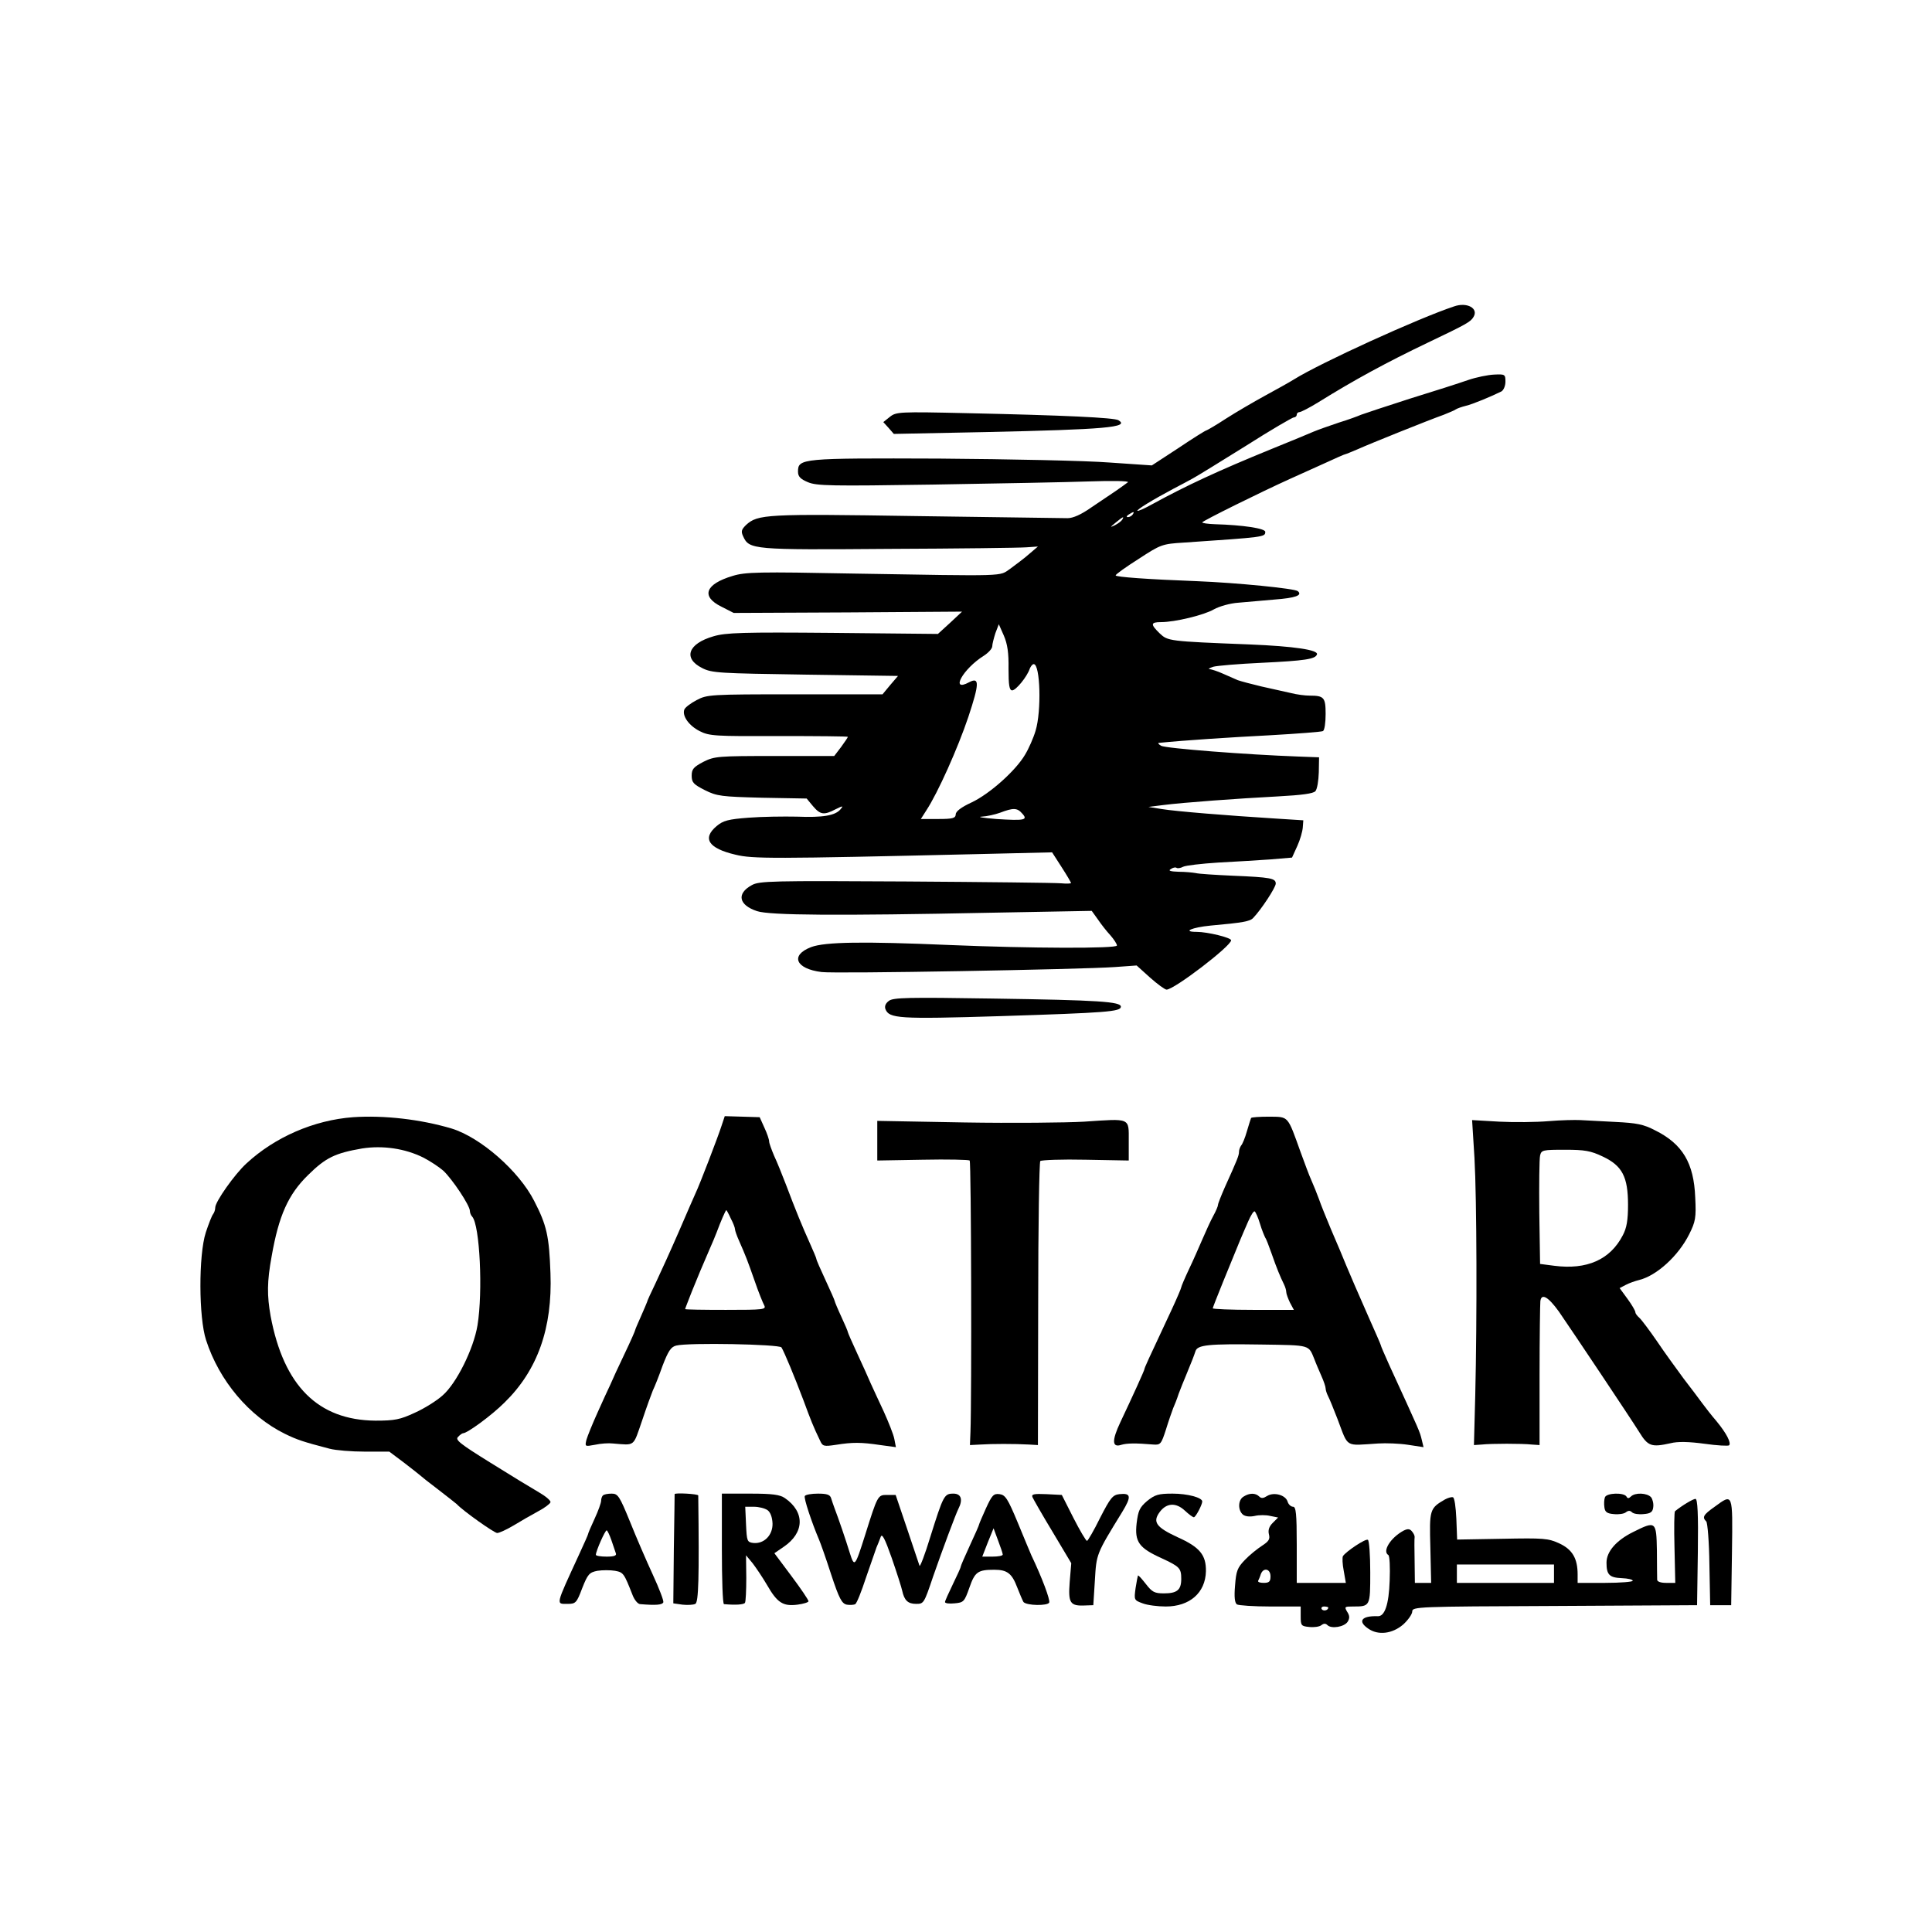
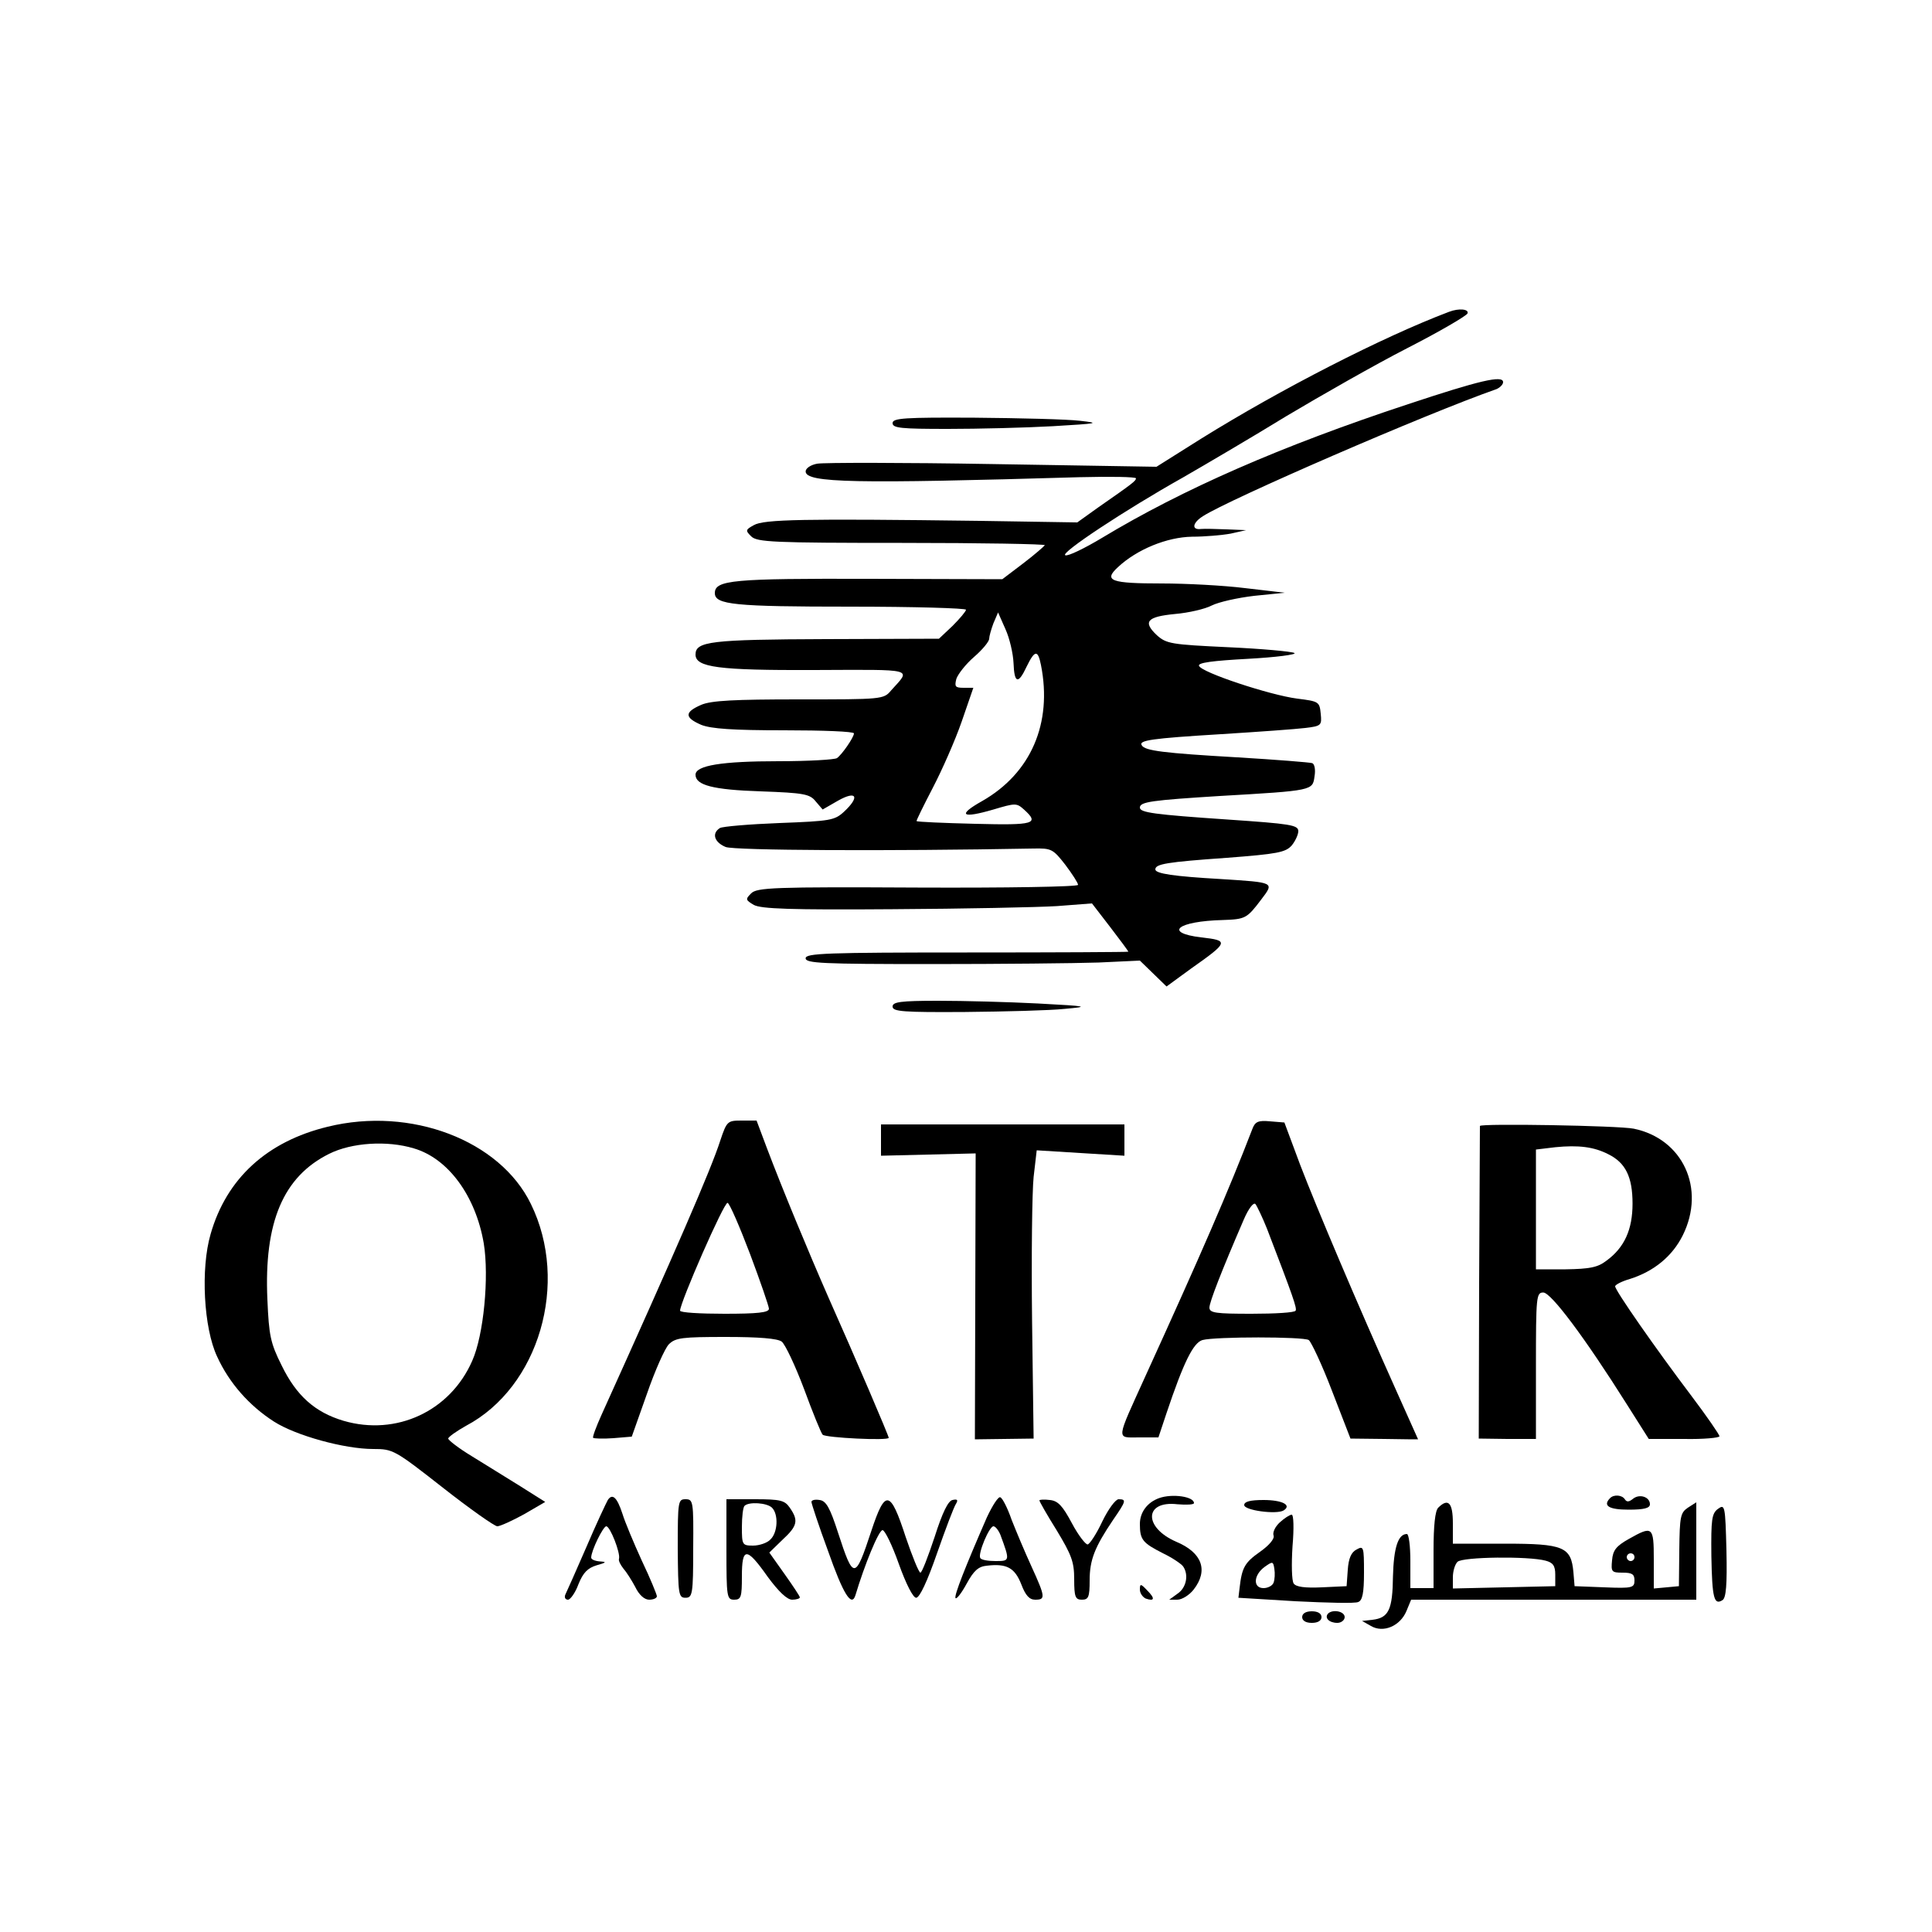
- <svg xmlns="http://www.w3.org/2000/svg" version="1.0" width="736pt" height="736pt" viewBox="0 0 736 736" preserveAspectRatio="xMidYMid meet">
-   <g transform="translate(0,736) scale(0.1,-0.1)" fill="#000000" stroke="none">
-     <path d="M5540 6193 c-136 -45 -509 -215 -610 -278 -19 -12 -70 -40 -112 -63 -42 -23 -109 -62 -148 -87 -38 -25 -73 -45 -75 -45 -3 0 -51 -30 -106 -67 l-101 -66 -161 11 c-89 7 -381 13 -648 15 -527 2 -539 1 -539 -50 0 -18 9 -28 38 -40 33 -14 89 -15 477 -9 242 4 510 9 595 12 85 3 151 2 147 -3 -5 -4 -26 -19 -46 -33 -21 -14 -64 -43 -95 -64 -37 -26 -68 -40 -89 -40 -18 0 -277 4 -577 8 -572 9 -603 7 -648 -34 -17 -17 -20 -24 -11 -43 23 -51 36 -52 554 -48 264 1 500 4 525 6 l44 3 -34 -29 c-19 -17 -52 -41 -72 -56 -43 -29 -1 -28 -598 -18 -358 7 -411 6 -459 -9 -104 -31 -122 -78 -43 -117 l47 -24 435 2 435 3 -46 -43 -46 -42 -400 4 c-343 3 -408 1 -455 -13 -97 -28 -117 -84 -43 -121 37 -19 65 -20 393 -25 l353 -5 -30 -35 -29 -35 -333 0 c-325 0 -335 -1 -375 -22 -23 -12 -44 -28 -47 -36 -9 -24 17 -61 58 -82 37 -19 59 -20 303 -19 144 0 262 -1 262 -3 0 -2 -12 -20 -26 -39 l-26 -34 -227 0 c-215 0 -229 -1 -271 -22 -38 -20 -45 -28 -45 -53 0 -26 7 -33 50 -55 46 -23 63 -25 219 -29 l169 -3 24 -29 c28 -33 42 -35 86 -12 28 14 31 14 19 0 -20 -24 -67 -32 -167 -28 -49 1 -132 0 -183 -4 -78 -6 -97 -11 -122 -32 -56 -47 -31 -85 72 -109 66 -16 138 -16 910 2 l296 7 36 -56 c20 -31 36 -58 36 -61 0 -2 -17 -3 -37 -1 -21 2 -288 5 -593 7 -509 3 -558 2 -586 -14 -59 -32 -50 -76 20 -99 48 -16 304 -18 893 -6 l382 7 23 -32 c12 -18 34 -46 48 -61 14 -16 25 -33 25 -39 0 -12 -330 -11 -639 2 -327 14 -473 12 -526 -8 -81 -31 -59 -83 40 -95 51 -7 992 10 1117 19 l83 6 51 -46 c28 -25 57 -46 63 -46 29 0 246 166 246 188 0 10 -90 32 -131 32 -57 0 -19 17 53 24 123 11 150 16 162 29 30 31 86 116 86 131 0 20 -19 24 -165 30 -66 3 -129 7 -140 10 -11 2 -40 5 -65 5 -31 1 -41 4 -30 10 8 6 18 8 22 5 4 -3 16 -1 25 4 10 5 70 12 133 16 63 3 153 9 199 12 l83 7 20 44 c11 24 20 56 21 71 l2 27 -110 7 c-176 11 -376 27 -430 36 l-50 8 55 7 c79 10 284 25 437 33 94 5 136 11 144 20 7 8 12 40 13 72 l1 57 -80 3 c-194 7 -505 31 -522 41 -10 6 -13 11 -8 11 100 10 269 21 423 29 106 6 197 13 202 16 6 4 10 32 10 65 0 63 -6 70 -61 70 -17 0 -49 4 -72 10 -23 5 -73 16 -112 25 -38 9 -79 20 -90 24 -11 5 -36 16 -57 25 -20 9 -42 16 -50 17 -7 0 -1 4 14 9 14 4 97 11 184 15 165 8 205 14 211 32 6 17 -86 31 -257 38 -309 12 -311 13 -342 42 -36 35 -35 43 5 43 53 0 165 27 202 49 20 11 61 23 93 25 31 3 93 8 137 12 80 6 108 16 89 32 -11 10 -233 32 -384 38 -188 7 -310 16 -310 22 0 4 39 32 88 63 84 55 90 57 172 62 308 21 310 21 310 41 0 13 -85 26 -192 29 -27 1 -48 4 -48 7 0 5 224 116 335 166 33 15 93 42 133 60 41 19 75 34 78 34 2 0 23 9 47 19 44 20 268 110 327 131 19 8 40 16 45 20 6 4 23 10 39 14 26 6 98 36 136 55 8 5 15 21 15 37 0 28 -2 29 -43 27 -23 -1 -68 -10 -100 -21 -31 -11 -131 -43 -222 -71 -91 -29 -174 -57 -185 -61 -11 -5 -49 -19 -85 -30 -36 -12 -78 -27 -95 -34 -16 -7 -88 -37 -160 -66 -206 -84 -328 -141 -454 -210 -30 -17 -56 -28 -58 -26 -4 4 58 42 137 84 25 13 59 31 75 40 17 9 107 65 202 124 94 60 177 108 182 108 6 0 11 5 11 10 0 6 5 10 10 10 6 0 39 17 73 38 135 84 258 151 417 227 149 71 162 79 173 97 21 33 -24 58 -73 41z m-1225 -793 c-3 -5 -12 -10 -18 -10 -7 0 -6 4 3 10 19 12 23 12 15 0z m-40 -20 c-3 -5 -16 -15 -28 -21 -19 -9 -19 -8 3 10 28 23 34 26 25 11z m-433 -567 c0 -63 3 -83 14 -83 14 0 57 52 67 83 4 9 10 17 15 17 25 0 30 -179 7 -254 -8 -27 -26 -68 -40 -91 -35 -60 -134 -149 -204 -182 -39 -18 -60 -34 -60 -45 -1 -15 -11 -18 -67 -18 l-66 0 21 33 c44 67 120 237 160 356 42 127 43 153 3 132 -74 -40 -24 51 56 101 17 11 32 27 32 36 0 8 6 31 12 50 l13 34 19 -43 c14 -32 19 -67 18 -126z m52 -552 c23 -25 10 -28 -99 -21 -49 4 -74 8 -55 9 19 1 51 8 70 15 50 19 65 19 84 -3z" />
-     <path d="M3390 5772 l-25 -20 20 -22 20 -23 350 7 c455 10 550 18 506 45 -15 10 -209 19 -576 27 -260 6 -271 5 -295 -14z" />
-     <path d="M3386 3547 c-12 -9 -17 -20 -13 -31 14 -36 49 -39 437 -27 407 13 460 17 460 36 0 19 -81 25 -490 31 -319 5 -378 4 -394 -9z" />
-     <path d="M1345 3104 c-149 -11 -298 -76 -406 -176 -45 -41 -119 -146 -119 -168 0 -9 -4 -20 -8 -25 -5 -6 -17 -37 -28 -70 -28 -87 -27 -325 1 -410 50 -155 164 -290 300 -357 47 -23 71 -31 171 -57 23 -6 83 -11 134 -11 l93 0 56 -42 c31 -24 58 -45 61 -48 3 -3 34 -28 70 -55 36 -28 67 -52 70 -55 24 -26 143 -110 154 -110 8 0 36 13 63 29 26 16 68 40 92 53 25 13 46 29 48 35 2 6 -18 23 -44 38 -26 15 -110 66 -185 113 -116 72 -135 87 -123 98 7 8 16 14 19 14 16 0 109 68 158 117 126 123 183 284 175 493 -5 141 -14 182 -62 275 -58 114 -204 242 -315 276 -118 35 -257 51 -375 43z m268 -154 c25 -13 59 -35 76 -50 34 -32 101 -132 101 -153 0 -7 4 -17 9 -22 29 -33 41 -286 20 -414 -15 -90 -80 -221 -133 -267 -22 -20 -70 -50 -106 -66 -56 -26 -76 -30 -150 -30 -218 2 -349 132 -399 398 -14 79 -14 131 4 229 27 154 63 235 139 309 67 66 102 83 206 101 78 12 163 0 233 -35z" />
-     <path d="M2749 3072 c-13 -41 -84 -226 -99 -257 -5 -11 -34 -77 -64 -147 -30 -69 -70 -157 -88 -195 -18 -37 -33 -70 -33 -73 -1 -3 -11 -27 -23 -54 -12 -27 -22 -50 -22 -52 0 -3 -18 -44 -41 -92 -23 -48 -47 -100 -54 -117 -8 -16 -30 -65 -49 -107 -19 -42 -38 -89 -42 -103 -6 -26 -6 -26 32 -19 22 5 53 7 69 5 86 -7 76 -14 111 87 17 51 36 103 41 115 6 12 23 54 37 94 22 57 32 72 52 77 47 12 393 5 401 -7 11 -18 50 -112 84 -202 28 -76 37 -99 63 -153 10 -22 14 -23 61 -16 63 10 95 10 169 -1 l59 -8 -6 31 c-3 17 -22 64 -40 104 -19 40 -41 89 -50 108 -8 19 -31 70 -51 113 -20 43 -36 80 -36 82 0 3 -11 29 -25 59 -14 30 -25 57 -25 59 0 3 -16 39 -35 80 -19 41 -35 77 -35 81 0 3 -11 29 -24 58 -29 64 -56 130 -91 223 -15 39 -35 89 -46 112 -10 24 -19 48 -19 55 0 7 -8 31 -18 52 l-18 40 -66 2 -67 2 -12 -36z m35 -354 c9 -17 16 -35 16 -41 0 -5 7 -25 16 -45 25 -57 31 -72 59 -152 14 -41 31 -83 36 -92 9 -17 -1 -18 -146 -18 -85 0 -155 1 -155 3 0 2 12 32 26 68 25 61 37 91 68 162 8 18 20 46 26 62 14 38 34 85 37 85 1 0 9 -14 17 -32z" />
-     <path d="M4766 3101 c-1 -3 -9 -26 -16 -51 -7 -25 -17 -49 -22 -54 -4 -6 -8 -16 -8 -24 0 -14 -7 -31 -54 -135 -14 -32 -26 -62 -26 -67 0 -5 -8 -24 -18 -42 -10 -18 -28 -58 -41 -88 -13 -30 -36 -83 -52 -116 -16 -34 -29 -65 -29 -68 0 -3 -16 -41 -36 -84 -93 -198 -104 -223 -104 -227 0 -5 -47 -108 -92 -203 -33 -70 -32 -98 4 -86 21 6 52 7 122 1 27 -2 30 2 48 58 10 33 23 69 27 80 5 11 15 36 21 55 7 19 20 51 28 70 24 58 30 74 36 92 7 25 50 29 250 26 192 -3 180 0 204 -58 5 -14 17 -41 26 -62 9 -20 16 -41 16 -47 0 -6 4 -19 9 -29 5 -9 21 -48 36 -87 43 -113 26 -102 155 -94 30 2 82 0 114 -5 l59 -9 -7 29 c-8 32 -4 23 -125 287 -17 38 -31 70 -31 73 0 2 -21 50 -46 106 -47 106 -68 156 -85 196 -18 44 -28 68 -59 140 -17 41 -38 92 -45 113 -8 22 -21 54 -29 72 -8 17 -26 66 -41 107 -51 142 -45 135 -120 136 -36 0 -67 -2 -69 -5z m34 -403 c7 -24 17 -47 20 -53 4 -5 14 -32 24 -60 19 -55 34 -91 47 -117 5 -10 9 -23 9 -30 0 -7 7 -25 14 -40 l15 -28 -155 0 c-85 0 -154 3 -154 6 0 5 72 182 104 259 7 17 21 49 31 72 10 23 21 41 25 38 3 -2 13 -23 20 -47z" />
-     <path d="M4130 3087 c-69 -4 -274 -6 -456 -3 l-332 6 0 -76 0 -75 173 3 c95 2 176 0 179 -3 6 -6 8 -903 3 -1034 l-2 -50 40 2 c44 3 131 3 185 0 l34 -2 1 537 c0 295 4 540 8 545 5 4 83 7 173 5 l164 -3 0 74 c0 90 9 86 -170 74z" />
-     <path d="M5900 3089 c-47 -4 -131 -5 -188 -2 l-104 6 9 -144 c9 -160 10 -611 3 -904 l-5 -190 30 2 c17 2 59 3 95 3 36 0 79 -1 95 -3 l30 -2 0 265 c0 146 2 273 3 283 4 32 30 17 71 -40 59 -86 271 -403 306 -459 33 -54 47 -58 119 -42 27 7 70 6 129 -2 49 -7 91 -9 94 -6 9 9 -10 46 -48 92 -19 22 -43 53 -54 68 -11 15 -43 58 -71 94 -27 37 -74 101 -102 143 -29 42 -59 82 -67 89 -8 7 -15 16 -15 21 0 5 -13 28 -30 51 l-30 41 23 12 c13 7 36 15 52 19 67 17 149 92 190 174 24 48 27 63 23 140 -5 131 -48 204 -153 256 -44 23 -70 28 -152 32 -54 3 -114 6 -133 7 -19 1 -73 0 -120 -4z m206 -135 c74 -35 96 -77 96 -184 0 -58 -5 -88 -20 -116 -48 -93 -137 -132 -261 -116 l-54 7 -3 195 c-1 107 0 205 3 218 5 21 10 22 95 22 75 0 98 -4 144 -26z" />
-     <path d="M2297 1663 c-4 -3 -7 -13 -7 -20 0 -8 -11 -39 -25 -69 -14 -30 -25 -56 -25 -59 0 -2 -15 -36 -34 -77 -91 -198 -89 -188 -43 -188 30 0 34 4 55 60 21 53 27 60 58 66 19 3 49 3 67 0 32 -6 34 -9 67 -93 7 -18 20 -34 29 -34 60 -5 84 -3 88 7 2 6 -16 53 -40 105 -24 52 -63 142 -87 202 -40 98 -46 107 -70 107 -15 0 -30 -3 -33 -7z m32 -170 c7 -21 15 -44 17 -50 4 -9 -6 -13 -35 -13 -23 0 -41 3 -41 7 0 14 35 93 41 93 3 0 11 -17 18 -37z" />
-     <path d="M2570 1668 c0 -2 -1 -96 -3 -210 l-2 -206 35 -5 c19 -2 41 -1 49 3 12 7 15 94 11 413 0 6 -90 11 -90 5z" />
-     <path d="M2750 1460 c0 -115 3 -210 8 -211 44 -4 75 -2 80 5 3 5 5 48 5 95 l-1 86 25 -30 c13 -17 38 -54 55 -83 39 -68 61 -82 116 -75 23 3 42 9 42 13 0 5 -29 48 -65 96 l-65 87 35 24 c80 54 82 133 5 186 -19 13 -47 17 -132 17 l-108 0 0 -210z m174 147 c11 -8 18 -27 19 -51 1 -44 -32 -78 -73 -74 -24 3 -25 7 -28 71 l-3 67 33 0 c19 0 42 -6 52 -13z" />
-     <path d="M3066 1661 c-5 -7 26 -100 54 -166 5 -11 26 -70 46 -132 31 -94 41 -112 60 -116 12 -2 27 -1 32 2 6 3 24 49 41 101 18 52 36 104 40 115 5 11 12 29 16 40 5 15 16 -6 42 -80 19 -55 37 -111 40 -125 8 -37 22 -50 53 -50 29 0 30 1 65 105 34 98 87 240 96 257 18 35 11 58 -19 58 -35 0 -38 -6 -88 -165 -20 -66 -39 -115 -41 -110 -2 6 -23 69 -47 140 l-44 130 -32 0 c-36 0 -36 1 -85 -155 -38 -120 -40 -122 -58 -65 -15 49 -43 131 -58 170 -4 11 -10 28 -13 38 -4 13 -16 17 -50 17 -25 0 -47 -4 -50 -9z" />
-     <path d="M3756 1614 c-14 -31 -26 -59 -26 -61 0 -3 -16 -39 -35 -80 -19 -41 -35 -78 -35 -81 0 -4 -14 -34 -30 -67 -16 -33 -30 -64 -30 -68 0 -5 16 -7 36 -5 35 3 38 6 57 60 21 60 32 68 95 68 49 0 67 -14 87 -67 10 -26 21 -51 24 -56 13 -14 92 -15 98 -2 4 11 -27 94 -68 180 -5 11 -28 67 -52 125 -38 91 -47 105 -69 108 -23 3 -29 -4 -52 -54z m64 -176 c0 -5 -18 -8 -39 -8 l-39 0 21 54 22 54 17 -46 c10 -26 18 -50 18 -54z" />
-     <path d="M3933 1657 c3 -7 37 -67 77 -133 l71 -119 -6 -72 c-6 -80 1 -92 60 -89 l30 1 6 95 c6 101 5 99 104 260 36 59 34 73 -11 68 -25 -3 -34 -14 -73 -90 -24 -49 -47 -88 -50 -88 -4 0 -27 39 -52 88 l-44 87 -59 3 c-47 2 -57 0 -53 -11z" />
-     <path d="M4370 1642 c-29 -25 -34 -37 -40 -85 -8 -71 9 -94 95 -133 69 -32 75 -38 75 -79 0 -42 -16 -55 -66 -55 -36 0 -45 5 -69 36 -15 19 -28 34 -30 32 -1 -2 -5 -23 -9 -48 -6 -45 -6 -46 27 -58 18 -7 58 -12 88 -12 91 0 151 52 153 134 1 62 -23 92 -108 130 -82 38 -96 58 -68 96 26 35 62 37 96 5 15 -14 30 -25 34 -25 7 0 32 48 32 60 0 15 -56 30 -113 30 -54 0 -67 -4 -97 -28z" />
-     <path d="M4738 1659 c-22 -12 -23 -52 -3 -69 9 -7 26 -9 45 -5 16 4 43 4 59 0 l30 -6 -21 -21 c-13 -13 -18 -27 -14 -43 5 -19 -1 -27 -27 -44 -17 -11 -47 -35 -65 -54 -28 -29 -33 -42 -37 -97 -4 -45 -1 -66 7 -72 7 -4 65 -8 128 -8 l115 0 0 -37 c0 -36 2 -38 33 -41 18 -2 39 1 46 7 9 7 16 7 23 0 15 -15 64 -7 77 13 8 13 8 23 -2 38 -11 19 -10 20 22 20 66 0 66 0 66 130 0 66 -4 121 -9 124 -8 6 -83 -44 -95 -62 -3 -5 -2 -31 3 -56 l8 -46 -93 0 -94 0 0 145 c0 119 -3 145 -14 145 -8 0 -18 9 -21 20 -8 25 -52 37 -78 21 -14 -9 -22 -10 -30 -2 -14 14 -37 14 -59 0z m102 -304 c0 -20 -5 -25 -26 -25 -14 0 -23 3 -21 8 2 4 7 15 10 25 10 27 37 21 37 -8z m220 -119 c0 -11 -19 -15 -25 -6 -3 5 1 10 9 10 9 0 16 -2 16 -4z" />
-     <path d="M6114 1656 c-3 -8 -4 -25 -2 -38 2 -18 10 -24 36 -26 18 -2 39 1 46 7 9 7 16 7 23 0 6 -6 26 -9 44 -7 27 2 35 8 37 26 2 13 -2 30 -8 38 -15 17 -61 19 -77 3 -8 -8 -13 -8 -17 0 -10 16 -76 14 -82 -3z" />
-     <path d="M5505 1648 c-59 -34 -60 -39 -56 -184 l3 -134 -31 0 -31 0 -1 83 c-1 45 -1 86 0 91 1 4 -3 14 -10 22 -8 10 -16 11 -32 3 -50 -27 -82 -79 -58 -93 5 -4 7 -47 5 -97 -3 -92 -19 -138 -46 -136 -61 2 -77 -19 -36 -47 38 -27 92 -20 133 15 19 17 35 40 35 50 0 18 18 19 543 21 l542 3 3 203 c2 144 -1 202 -9 202 -9 0 -51 -25 -78 -47 -3 -2 -4 -64 -2 -138 l3 -135 -35 0 c-21 0 -35 5 -34 13 0 6 -1 56 -1 110 -2 112 -4 114 -90 71 -65 -32 -102 -75 -102 -117 0 -46 11 -57 58 -59 23 -1 42 -5 42 -10 0 -4 -47 -8 -105 -8 l-105 0 0 32 c0 61 -20 95 -69 118 -43 20 -60 21 -218 18 l-172 -3 -3 79 c-2 44 -7 81 -13 82 -5 2 -19 -2 -30 -8z m415 -283 l0 -35 -185 0 -185 0 0 35 0 35 185 0 185 0 0 -35z" />
-     <path d="M6532 1620 c-44 -31 -48 -40 -32 -56 5 -5 11 -79 12 -164 l3 -155 40 0 40 0 3 203 c3 227 4 223 -66 172z" />
+ <svg xmlns="http://www.w3.org/2000/svg" version="1.0" width="500pt" height="500pt" viewBox="0 0 500 500" preserveAspectRatio="xMidYMid meet">
+   <g transform="translate(0,500) scale(0.1,-0.1)" fill="#000000" stroke="none">
+     <path d="M3750 4193 c-172 -65 -437 -201 -641 -328 l-116 -73 -424 7 c-233 4 -437 4 -454 1 -17 -3 -30 -12 -30 -20 0 -30 128 -32 708 -15 81 2 147 1 147 -3 -1 -7 -7 -12 -99 -76 l-53 -38 -252 4 c-457 6 -559 4 -585 -11 -22 -12 -22 -14 -7 -29 15 -15 56 -17 390 -17 206 0 372 -3 370 -6 -2 -3 -27 -25 -56 -47 l-54 -41 -344 1 c-353 1 -400 -3 -400 -37 0 -30 51 -35 351 -35 164 0 299 -4 299 -8 0 -4 -16 -23 -35 -42 l-35 -33 -292 -1 c-299 -1 -338 -6 -338 -40 0 -33 59 -41 307 -40 266 1 251 5 199 -53 -19 -23 -24 -23 -238 -23 -168 0 -227 -3 -253 -14 -44 -19 -44 -33 0 -52 26 -10 80 -14 215 -14 99 0 180 -3 180 -8 0 -10 -31 -55 -44 -64 -6 -4 -74 -8 -151 -8 -147 0 -215 -11 -215 -35 0 -27 45 -39 169 -43 112 -4 127 -7 142 -26 l18 -21 40 23 c48 27 57 10 15 -29 -24 -22 -35 -24 -167 -29 -78 -3 -148 -9 -154 -13 -22 -14 -14 -37 15 -49 23 -9 417 -11 796 -4 47 1 51 -1 83 -42 18 -24 33 -47 33 -52 0 -5 -187 -8 -415 -7 -373 2 -416 0 -431 -15 -15 -15 -15 -17 7 -30 19 -10 93 -13 359 -11 184 1 376 5 425 8 l91 7 47 -61 c26 -34 47 -62 47 -64 0 -1 -188 -2 -417 -2 -365 0 -418 -2 -418 -15 0 -13 43 -15 325 -15 179 0 373 2 433 4 l107 5 35 -34 34 -33 63 46 c98 69 99 73 27 81 -99 12 -62 42 56 45 58 2 62 4 99 53 34 45 36 44 -104 53 -122 7 -170 14 -170 25 0 14 29 19 185 30 131 10 152 14 168 32 9 11 17 28 17 37 0 16 -21 19 -182 30 -191 13 -228 18 -228 31 0 15 31 19 207 30 242 14 240 14 245 51 3 17 0 32 -6 34 -6 2 -93 9 -194 15 -190 11 -239 17 -247 31 -9 13 24 18 205 29 96 6 194 13 218 16 42 5 43 7 40 37 -3 31 -5 32 -61 39 -70 9 -249 68 -254 85 -3 8 35 13 127 18 73 4 126 11 120 15 -7 4 -84 11 -171 15 -149 7 -160 9 -185 31 -37 35 -26 48 47 55 35 3 78 13 95 22 18 9 67 20 110 25 l79 8 -103 12 c-56 7 -153 12 -215 12 -132 0 -152 7 -114 42 49 46 127 78 192 79 33 0 78 4 100 8 l40 9 -50 2 c-27 1 -58 2 -67 1 -25 -3 -22 16 5 33 66 43 577 265 760 329 9 4 17 12 17 18 0 19 -62 4 -246 -57 -330 -109 -583 -220 -792 -346 -45 -27 -88 -48 -95 -45 -15 5 156 118 304 201 59 34 180 105 268 159 89 53 229 133 313 176 84 43 154 84 156 90 4 11 -22 14 -48 4z m-1127 -909 c2 -53 12 -56 34 -9 21 43 29 44 37 4 30 -151 -26 -280 -152 -352 -66 -37 -53 -46 29 -22 57 17 60 17 79 0 41 -37 27 -41 -127 -37 -82 2 -149 5 -151 7 -1 1 18 40 42 86 24 46 58 123 75 172 l30 87 -25 0 c-22 0 -24 3 -19 23 4 12 24 38 46 57 22 19 39 40 39 47 0 6 5 24 11 40 l12 28 19 -43 c11 -24 20 -64 21 -88z" />
+     <path d="M2310 3905 c0 -13 22 -15 143 -15 78 0 201 3 272 7 117 7 124 8 70 14 -33 4 -156 7 -272 8 -183 1 -213 -1 -213 -14z" />
+     <path d="M2310 2395 c0 -13 27 -15 188 -14 103 1 219 4 257 8 66 6 62 7 -69 14 -77 4 -192 7 -258 7 -98 0 -118 -3 -118 -15z" />
+     <path d="M848 2084 c-157 -38 -262 -134 -303 -278 -26 -89 -18 -243 17 -317 31 -68 83 -127 147 -168 56 -36 182 -71 257 -71 51 0 55 -2 180 -100 70 -55 134 -100 141 -100 7 0 38 14 69 31 l55 32 -65 41 c-36 22 -93 58 -126 78 -33 20 -60 41 -60 45 0 4 21 19 46 33 189 100 268 370 168 574 -80 165 -311 253 -526 200z m223 -56 c89 -26 160 -123 181 -246 14 -86 0 -237 -30 -304 -57 -130 -196 -195 -333 -155 -74 22 -122 65 -160 143 -29 58 -33 77 -37 171 -9 200 41 318 160 377 58 29 150 35 219 14z" />
+     <path d="M1864 2048 c-24 -75 -118 -291 -307 -709 -14 -31 -24 -58 -22 -60 2 -2 25 -3 52 -1 l48 4 39 110 c21 61 47 119 57 129 17 17 35 19 147 19 87 0 134 -4 145 -12 9 -7 35 -62 58 -123 22 -60 44 -114 48 -118 8 -8 171 -16 171 -8 0 5 -85 204 -155 361 -54 123 -121 285 -160 388 l-27 72 -38 0 c-37 0 -39 -1 -56 -52z m77 -293 c27 -72 49 -136 49 -142 0 -10 -30 -13 -115 -13 -63 0 -115 3 -115 8 0 21 114 282 123 279 5 -1 31 -61 58 -132z" />
+     <path d="M3241 2078 c-62 -161 -132 -322 -276 -638 -78 -172 -77 -160 -17 -160 l50 0 21 63 c44 131 69 182 93 189 33 9 261 9 275 0 6 -4 34 -63 60 -131 l48 -124 88 -1 c48 -1 87 -1 87 -1 0 0 -25 56 -56 125 -101 225 -206 473 -249 585 l-41 110 -37 3 c-31 3 -39 -1 -46 -20z m38 -258 c68 -177 78 -206 74 -212 -2 -5 -53 -8 -114 -8 -92 0 -109 2 -109 16 0 14 31 94 89 228 12 28 25 45 30 40 4 -5 18 -34 30 -64z" />
+     <path d="M2280 2049 l0 -40 123 3 122 3 -1 -370 -1 -370 76 1 76 1 -4 304 c-2 167 0 335 4 373 l8 69 113 -7 114 -7 0 40 0 41 -315 0 -315 0 0 -41z" />
+     <path d="M3830 2086 c0 0 -1 -183 -2 -405 l-1 -404 74 -1 74 0 0 189 c0 180 1 190 19 190 20 0 107 -116 216 -289 l57 -90 91 0 c51 -1 92 3 92 7 0 4 -33 52 -73 105 -90 119 -197 272 -197 283 0 4 17 13 38 19 63 20 110 59 137 113 60 121 0 250 -127 276 -40 8 -397 14 -398 7z m332 -73 c45 -22 63 -59 63 -128 0 -67 -21 -114 -68 -148 -22 -17 -43 -21 -105 -22 l-77 0 0 155 0 155 50 6 c60 6 100 1 137 -18z" />
+     <path d="M1573 1118 c-4 -7 -30 -62 -56 -123 -26 -60 -51 -116 -54 -122 -3 -7 0 -13 7 -13 6 0 19 18 27 40 12 30 24 42 47 49 25 7 27 9 9 10 -13 1 -23 5 -23 10 0 18 31 81 39 81 10 0 37 -69 33 -84 -2 -5 4 -16 11 -25 8 -9 22 -31 31 -48 10 -21 24 -33 36 -33 11 0 20 4 20 9 0 4 -17 46 -39 92 -21 46 -44 101 -50 121 -14 43 -26 54 -38 36z" />
+     <path d="M2554 1073 c-55 -126 -86 -204 -81 -209 3 -3 16 14 29 38 18 33 30 44 52 46 51 6 72 -5 89 -48 11 -29 21 -40 36 -40 27 0 27 6 -10 87 -17 37 -40 92 -51 120 -10 29 -23 55 -29 58 -5 3 -20 -20 -35 -52z m35 -45 c25 -68 25 -68 -13 -68 -19 0 -37 3 -39 8 -7 10 23 82 34 82 5 0 13 -10 18 -22z" />
+     <path d="M3000 1123 c-31 -11 -50 -37 -50 -67 0 -41 7 -49 60 -76 25 -12 48 -28 52 -34 15 -22 8 -55 -14 -70 l-22 -16 21 0 c12 0 31 12 42 26 39 50 22 96 -45 124 -85 37 -83 107 3 97 24 -2 43 -1 43 3 0 17 -56 25 -90 13z" />
+     <path d="M4167 1123 c-20 -20 -3 -30 48 -30 40 0 55 4 55 14 0 19 -27 28 -44 14 -10 -8 -16 -9 -21 -1 -7 11 -28 13 -38 3z" />
+     <path d="M1754 993 c1 -119 2 -128 20 -128 18 0 20 9 20 127 1 123 0 128 -20 128 -19 0 -20 -5 -20 -127z" />
+     <path d="M1880 990 c0 -123 1 -130 20 -130 18 0 20 7 20 60 0 77 12 77 67 -1 28 -38 50 -59 63 -59 11 0 20 3 20 6 0 3 -18 30 -40 61 l-39 55 34 33 c39 36 42 50 19 83 -13 19 -24 22 -90 22 l-74 0 0 -130z m118 108 c17 -17 15 -64 -4 -82 -8 -9 -29 -16 -45 -16 -28 0 -29 2 -29 48 0 27 3 52 7 55 11 11 58 8 71 -5z" />
+     <path d="M2100 1113 c0 -4 19 -62 43 -127 39 -111 61 -147 71 -114 23 77 60 168 70 168 6 0 25 -39 42 -87 19 -53 37 -88 45 -88 9 0 29 43 54 115 22 63 44 121 49 128 6 10 4 13 -9 10 -11 -2 -26 -32 -46 -95 -17 -51 -33 -93 -37 -93 -4 0 -21 42 -38 92 -40 123 -53 125 -89 16 -42 -127 -46 -128 -86 -5 -21 65 -31 83 -48 85 -11 2 -21 0 -21 -5z" />
+     <path d="M2690 1117 c0 -3 20 -38 45 -78 38 -63 45 -81 45 -126 0 -46 3 -53 20 -53 17 0 20 7 20 50 0 53 13 86 61 157 33 48 35 53 14 53 -8 0 -27 -26 -42 -57 -15 -32 -32 -58 -38 -60 -5 -1 -24 23 -41 55 -24 45 -36 58 -57 60 -15 2 -27 1 -27 -1z" />
+     <path d="M3220 1105 c0 -14 84 -25 102 -14 22 14 -4 27 -52 27 -34 0 -50 -4 -50 -13z" />
+     <path d="M3722 1098 c-8 -8 -12 -47 -12 -110 l0 -98 -30 0 -30 0 0 70 c0 39 -4 70 -9 70 -23 0 -34 -36 -36 -109 -1 -87 -11 -108 -53 -113 l-27 -3 23 -13 c32 -19 76 0 92 39 l12 29 369 0 369 0 0 126 0 126 -22 -14 c-19 -13 -21 -23 -22 -109 l-1 -94 -32 -3 -33 -3 0 75 c0 86 -3 88 -65 53 -32 -18 -41 -29 -43 -55 -3 -30 -1 -32 27 -32 25 0 31 -4 31 -20 0 -19 -5 -21 -77 -18 l-78 3 -3 36 c-6 66 -25 74 -178 74 l-134 0 0 53 c0 53 -12 66 -38 40z m508 -128 c0 -5 -4 -10 -10 -10 -5 0 -10 5 -10 10 0 6 5 10 10 10 6 0 10 -4 10 -10z m-230 -9 c19 -5 25 -13 25 -36 l0 -30 -132 -3 -133 -3 0 29 c0 15 5 33 12 40 13 13 184 15 228 3z" />
+     <path d="M4446 1095 c-16 -12 -18 -27 -17 -122 2 -110 7 -128 29 -114 9 6 12 39 10 129 -3 116 -4 120 -22 107z" />
+     <path d="M3312 1060 c-12 -11 -19 -26 -16 -34 3 -8 -11 -25 -35 -42 -40 -28 -47 -41 -53 -94 l-3 -25 148 -9 c81 -4 154 -6 162 -2 11 4 15 23 15 76 0 67 -1 70 -19 60 -14 -7 -21 -23 -23 -53 l-3 -42 -64 -3 c-44 -2 -67 1 -73 10 -5 7 -6 50 -3 96 4 46 3 82 -2 82 -5 0 -19 -9 -31 -20z m-16 -156 c-3 -8 -15 -14 -26 -14 -28 0 -26 34 3 55 21 15 22 14 25 -5 2 -12 1 -28 -2 -36z" />
+     <path d="M2950 886 c0 -9 7 -19 15 -23 23 -8 25 0 4 21 -17 18 -19 18 -19 2z" />
+     <path d="M3370 815 c0 -9 9 -15 25 -15 16 0 25 6 25 15 0 9 -9 15 -25 15 -16 0 -25 -6 -25 -15z" />
+     <path d="M3437 824 c-10 -11 3 -24 24 -24 10 0 19 7 19 15 0 15 -31 21 -43 9z" />
  </g>
</svg>
